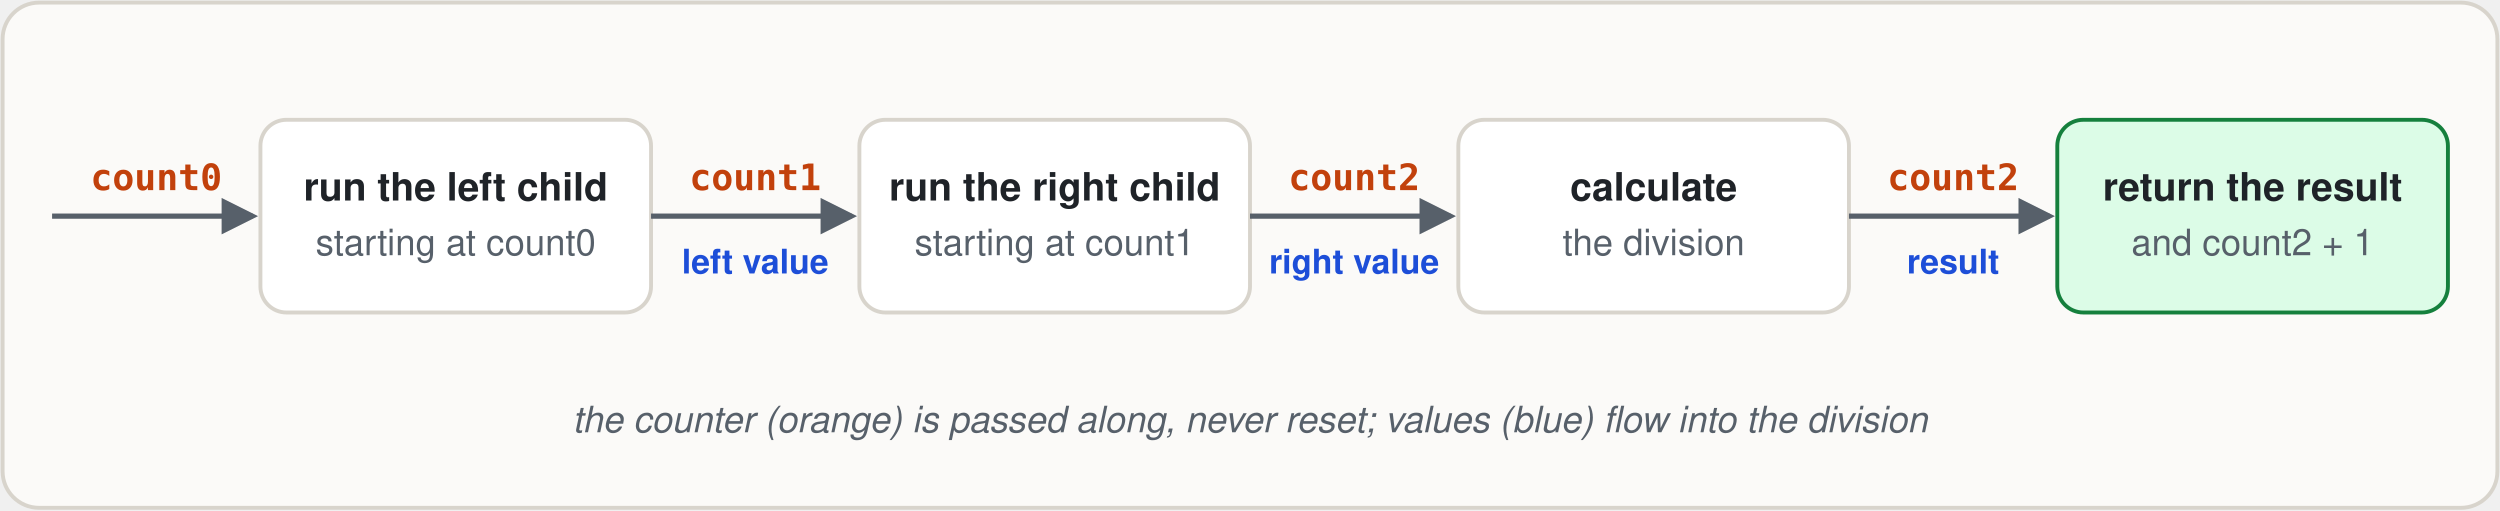
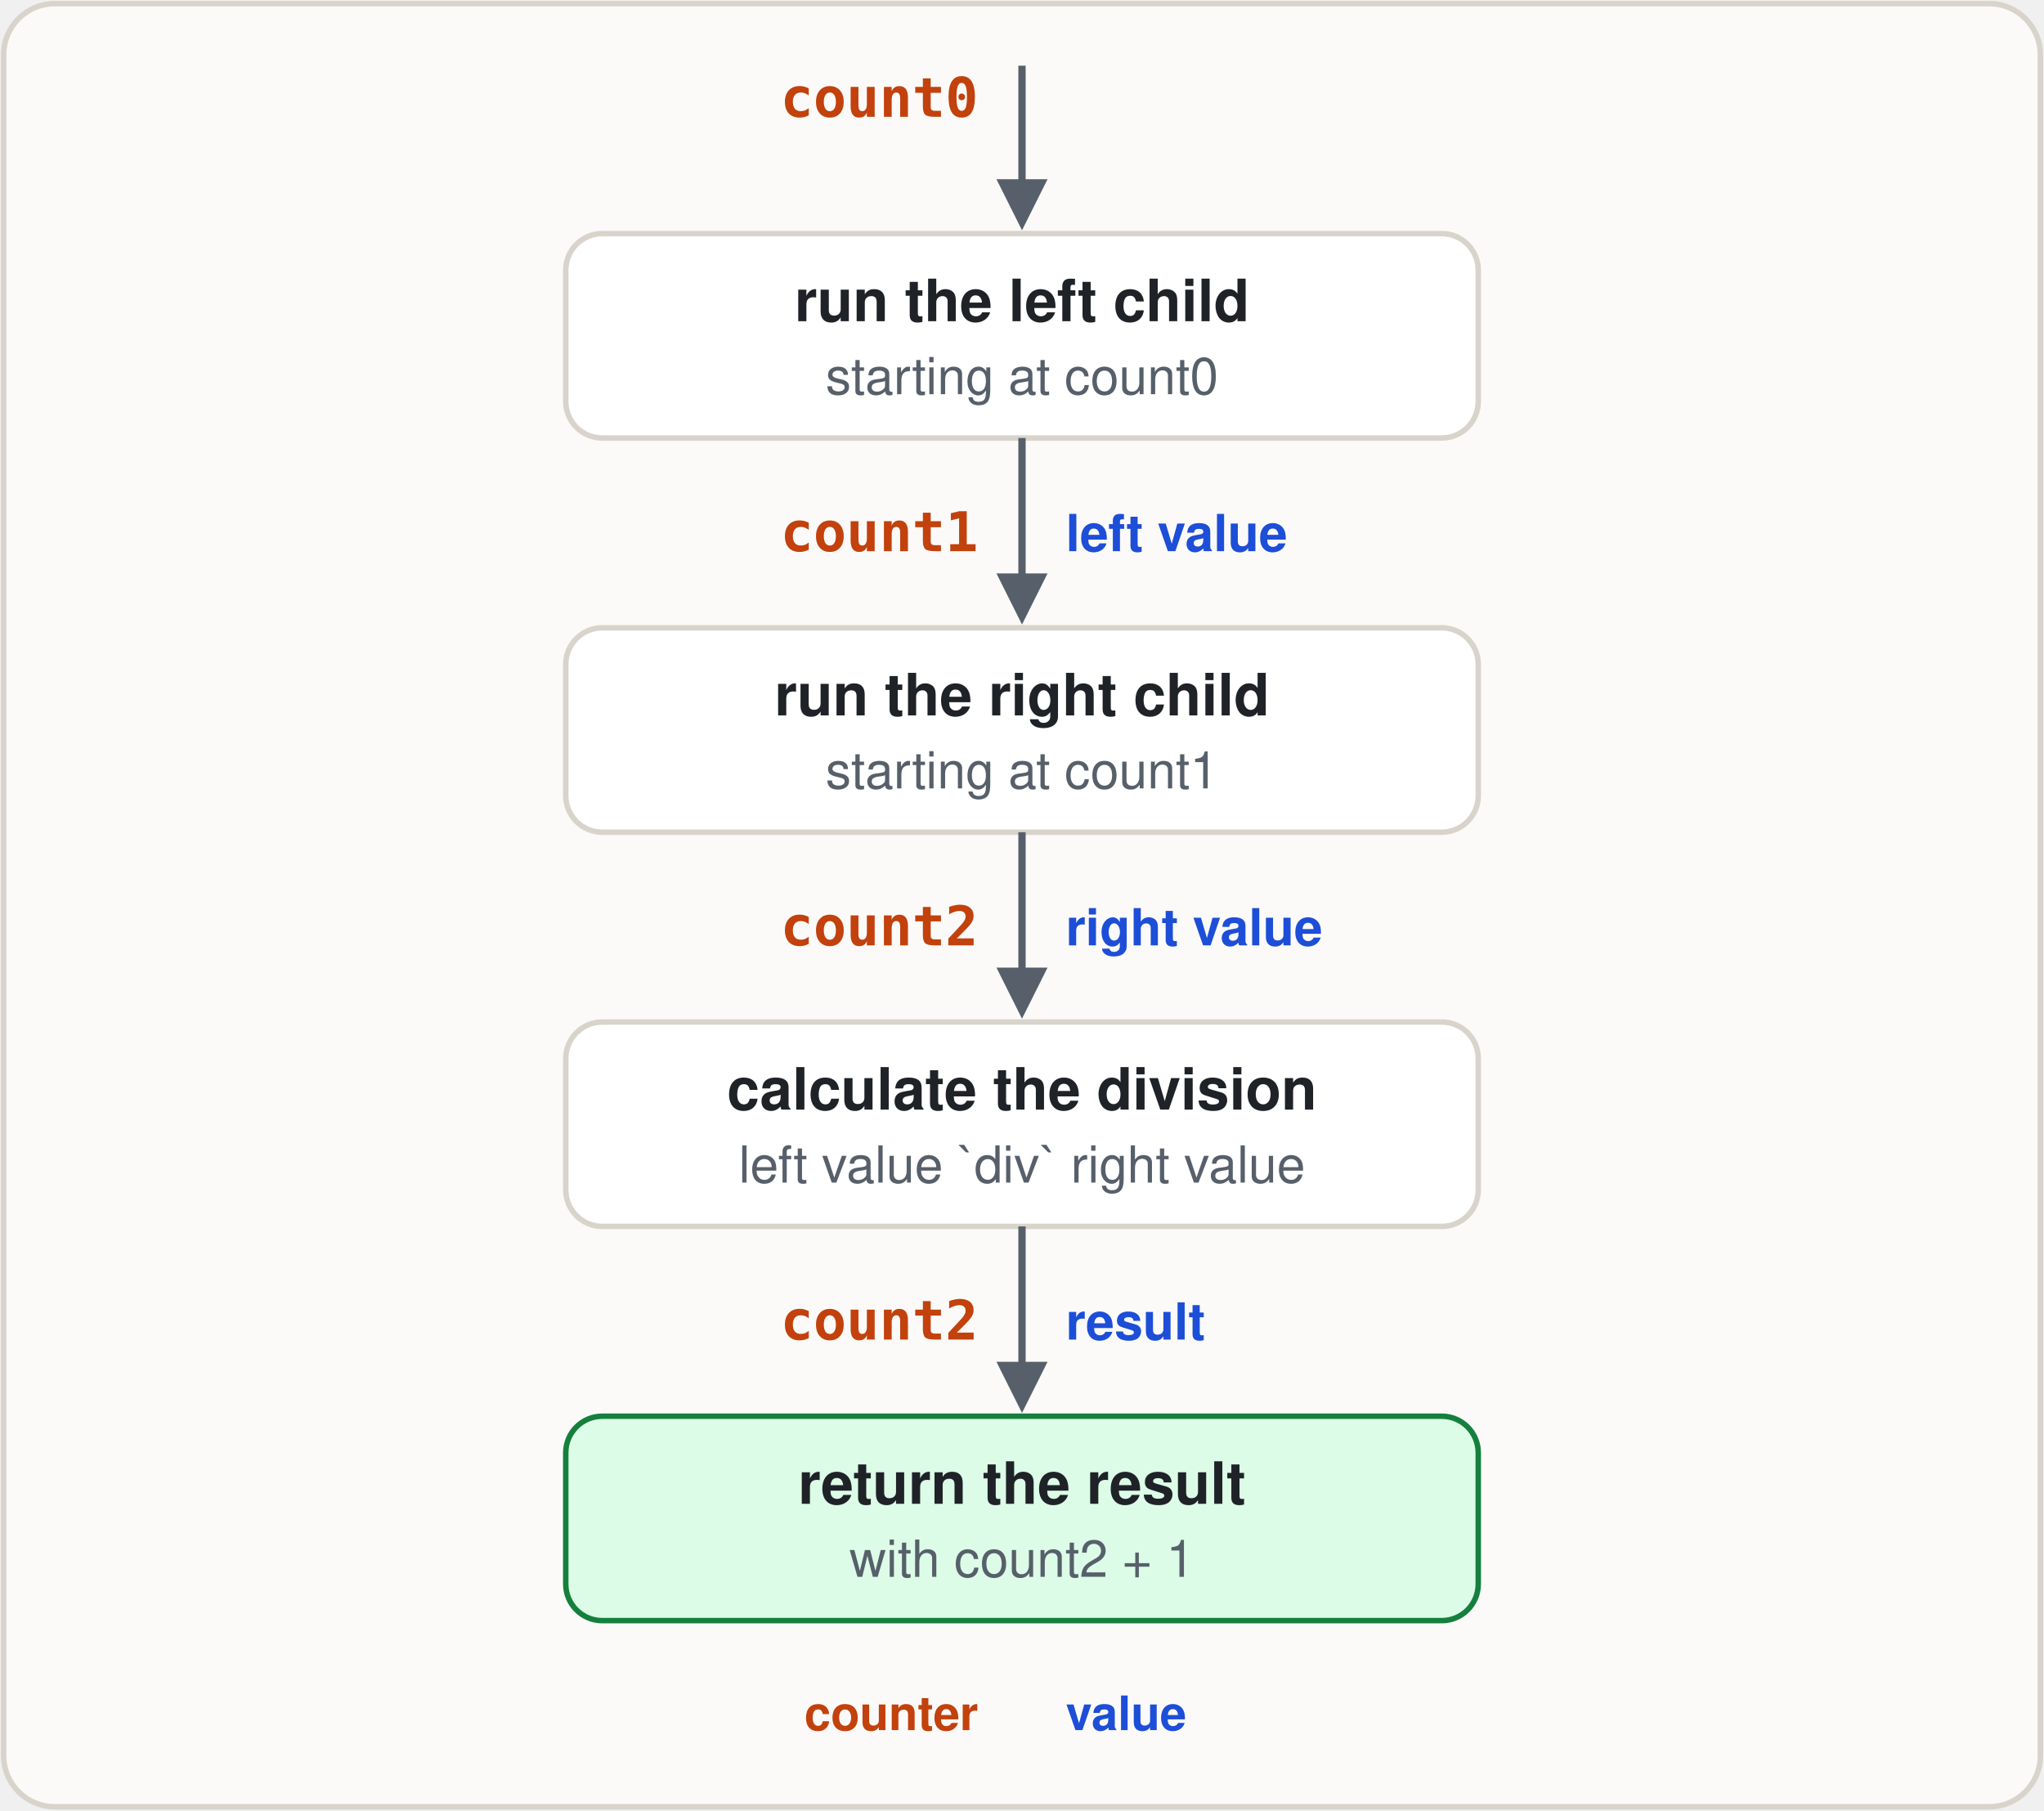
- <svg xmlns="http://www.w3.org/2000/svg" viewBox="0 0 960 196" role="img" aria-label="evalCount threads the counter: left child, then right child, then divide and add one">
+ <svg xmlns="http://www.w3.org/2000/svg" viewBox="0 0 560 496" role="img" aria-label="evalCount threads the counter: left child, then right child, then divide and add one">
  <defs>
    <marker id="ah57606a" viewBox="0 0 10 10" refX="8.5" refY="5" markerWidth="7" markerHeight="7" orient="auto-start-reverse">
      <path d="M0,0 L10,5 L0,10 z" fill="#57606a" />
    </marker>
  </defs>
-   <rect x="1" y="1" width="958" height="194" rx="14" fill="#fbfaf8" stroke="#d8d4cc" stroke-width="1.5" />
+   <rect x="1" y="1" width="558" height="494" rx="14" fill="#fbfaf8" stroke="#d8d4cc" stroke-width="1.5" />
  <g transform="translate(0,0)">
-     <rect x="100" y="46" width="150" height="74" rx="10" fill="#ffffff" stroke="#d8d4cc" stroke-width="1.5" />
-     <text x="175.0" y="77" font-family="system-ui, -apple-system, 'Segoe UI', Helvetica, Arial, sans-serif" font-size="15" fill="#1f2328" text-anchor="middle" font-weight="600">run the left child</text>
-     <text x="175.0" y="98" font-family="system-ui, -apple-system, 'Segoe UI', Helvetica, Arial, sans-serif" font-size="14" fill="#57606a" text-anchor="middle" font-weight="normal">starting at count0</text>
-     <rect x="330" y="46" width="150" height="74" rx="10" fill="#ffffff" stroke="#d8d4cc" stroke-width="1.5" />
-     <text x="405.0" y="77" font-family="system-ui, -apple-system, 'Segoe UI', Helvetica, Arial, sans-serif" font-size="15" fill="#1f2328" text-anchor="middle" font-weight="600">run the right child</text>
-     <text x="405.0" y="98" font-family="system-ui, -apple-system, 'Segoe UI', Helvetica, Arial, sans-serif" font-size="14" fill="#57606a" text-anchor="middle" font-weight="normal">starting at count1</text>
-     <rect x="560" y="46" width="150" height="74" rx="10" fill="#ffffff" stroke="#d8d4cc" stroke-width="1.5" />
-     <text x="635.0" y="77" font-family="system-ui, -apple-system, 'Segoe UI', Helvetica, Arial, sans-serif" font-size="15" fill="#1f2328" text-anchor="middle" font-weight="600">calculate</text>
-     <text x="635.0" y="98" font-family="system-ui, -apple-system, 'Segoe UI', Helvetica, Arial, sans-serif" font-size="14" fill="#57606a" text-anchor="middle" font-weight="normal">the division</text>
-     <rect x="790" y="46" width="150" height="74" rx="10" fill="#dcfce7" stroke="#15803d" stroke-width="1.5" />
-     <text x="865.0" y="77" font-family="system-ui, -apple-system, 'Segoe UI', Helvetica, Arial, sans-serif" font-size="15" fill="#1f2328" text-anchor="middle" font-weight="600">return the result</text>
-     <text x="865.0" y="98" font-family="system-ui, -apple-system, 'Segoe UI', Helvetica, Arial, sans-serif" font-size="14" fill="#57606a" text-anchor="middle" font-weight="normal">and count2 + 1</text>
-     <line x1="20" y1="83.0" x2="97" y2="83.0" stroke="#57606a" stroke-width="2" marker-end="url(#ah57606a)" />
-     <text x="60.0" y="73.0" font-family="ui-monospace, SFMono-Regular, Menlo, Consolas, 'DejaVu Sans Mono', monospace" font-size="14" fill="#c2410c" text-anchor="middle" font-weight="700">count0</text>
-     <line x1="250" y1="83.0" x2="327" y2="83.0" stroke="#57606a" stroke-width="2" marker-end="url(#ah57606a)" />
-     <text x="290.0" y="73.0" font-family="ui-monospace, SFMono-Regular, Menlo, Consolas, 'DejaVu Sans Mono', monospace" font-size="14" fill="#c2410c" text-anchor="middle" font-weight="700">count1</text>
-     <text x="290.0" y="105.0" font-family="system-ui, -apple-system, 'Segoe UI', Helvetica, Arial, sans-serif" font-size="13" fill="#1d4ed8" text-anchor="middle" font-weight="600">left value</text>
-     <line x1="480" y1="83.0" x2="557" y2="83.0" stroke="#57606a" stroke-width="2" marker-end="url(#ah57606a)" />
-     <text x="520.0" y="73.0" font-family="ui-monospace, SFMono-Regular, Menlo, Consolas, 'DejaVu Sans Mono', monospace" font-size="14" fill="#c2410c" text-anchor="middle" font-weight="700">count2</text>
-     <text x="520.0" y="105.0" font-family="system-ui, -apple-system, 'Segoe UI', Helvetica, Arial, sans-serif" font-size="13" fill="#1d4ed8" text-anchor="middle" font-weight="600">right value</text>
-     <line x1="710" y1="83.0" x2="787" y2="83.0" stroke="#57606a" stroke-width="2" marker-end="url(#ah57606a)" />
-     <text x="750.0" y="73.0" font-family="ui-monospace, SFMono-Regular, Menlo, Consolas, 'DejaVu Sans Mono', monospace" font-size="14" fill="#c2410c" text-anchor="middle" font-weight="700">count2</text>
-     <text x="750.0" y="105.0" font-family="system-ui, -apple-system, 'Segoe UI', Helvetica, Arial, sans-serif" font-size="13" fill="#1d4ed8" text-anchor="middle" font-weight="600">result</text>
-     <text x="480" y="166" font-family="system-ui, -apple-system, 'Segoe UI', Helvetica, Arial, sans-serif" font-size="14" fill="#57606a" text-anchor="middle" font-weight="normal" font-style="italic">the counter (orange) is passed along, never reset; values (blue) flow into the division</text>
+     <text x="268.0" y="32" font-family="ui-monospace, SFMono-Regular, Menlo, Consolas, 'DejaVu Sans Mono', monospace" font-size="15" fill="#c2410c" text-anchor="end" font-weight="700">count0</text>
+     <line x1="280.0" y1="18" x2="280.0" y2="61" stroke="#57606a" stroke-width="2" marker-end="url(#ah57606a)" />
+     <rect x="155" y="64" width="250" height="56" rx="10" fill="#ffffff" stroke="#d8d4cc" stroke-width="1.5" />
+     <text x="280.0" y="88" font-family="system-ui, -apple-system, 'Segoe UI', Helvetica, Arial, sans-serif" font-size="16" fill="#1f2328" text-anchor="middle" font-weight="600">run the left child</text>
+     <text x="280.0" y="108" font-family="system-ui, -apple-system, 'Segoe UI', Helvetica, Arial, sans-serif" font-size="14" fill="#57606a" text-anchor="middle" font-weight="normal">starting at count0</text>
+     <line x1="280.0" y1="120" x2="280.0" y2="169" stroke="#57606a" stroke-width="2" marker-end="url(#ah57606a)" />
+     <text x="268.0" y="151.0" font-family="ui-monospace, SFMono-Regular, Menlo, Consolas, 'DejaVu Sans Mono', monospace" font-size="15" fill="#c2410c" text-anchor="end" font-weight="700">count1</text>
+     <text x="292.0" y="151.0" font-family="system-ui, -apple-system, 'Segoe UI', Helvetica, Arial, sans-serif" font-size="14" fill="#1d4ed8" text-anchor="start" font-weight="600">left value</text>
+     <rect x="155" y="172" width="250" height="56" rx="10" fill="#ffffff" stroke="#d8d4cc" stroke-width="1.5" />
+     <text x="280.0" y="196" font-family="system-ui, -apple-system, 'Segoe UI', Helvetica, Arial, sans-serif" font-size="16" fill="#1f2328" text-anchor="middle" font-weight="600">run the right child</text>
+     <text x="280.0" y="216" font-family="system-ui, -apple-system, 'Segoe UI', Helvetica, Arial, sans-serif" font-size="14" fill="#57606a" text-anchor="middle" font-weight="normal">starting at count1</text>
+     <line x1="280.0" y1="228" x2="280.0" y2="277" stroke="#57606a" stroke-width="2" marker-end="url(#ah57606a)" />
+     <text x="268.0" y="259.0" font-family="ui-monospace, SFMono-Regular, Menlo, Consolas, 'DejaVu Sans Mono', monospace" font-size="15" fill="#c2410c" text-anchor="end" font-weight="700">count2</text>
+     <text x="292.0" y="259.0" font-family="system-ui, -apple-system, 'Segoe UI', Helvetica, Arial, sans-serif" font-size="14" fill="#1d4ed8" text-anchor="start" font-weight="600">right value</text>
+     <rect x="155" y="280" width="250" height="56" rx="10" fill="#ffffff" stroke="#d8d4cc" stroke-width="1.5" />
+     <text x="280.0" y="304" font-family="system-ui, -apple-system, 'Segoe UI', Helvetica, Arial, sans-serif" font-size="16" fill="#1f2328" text-anchor="middle" font-weight="600">calculate the division</text>
+     <text x="280.0" y="324" font-family="system-ui, -apple-system, 'Segoe UI', Helvetica, Arial, sans-serif" font-size="14" fill="#57606a" text-anchor="middle" font-weight="normal">left value `div` right value</text>
+     <line x1="280.0" y1="336" x2="280.0" y2="385" stroke="#57606a" stroke-width="2" marker-end="url(#ah57606a)" />
+     <text x="268.0" y="367.0" font-family="ui-monospace, SFMono-Regular, Menlo, Consolas, 'DejaVu Sans Mono', monospace" font-size="15" fill="#c2410c" text-anchor="end" font-weight="700">count2</text>
+     <text x="292.0" y="367.0" font-family="system-ui, -apple-system, 'Segoe UI', Helvetica, Arial, sans-serif" font-size="14" fill="#1d4ed8" text-anchor="start" font-weight="600">result</text>
+     <rect x="155" y="388" width="250" height="56" rx="10" fill="#dcfce7" stroke="#15803d" stroke-width="1.5" />
+     <text x="280.0" y="412" font-family="system-ui, -apple-system, 'Segoe UI', Helvetica, Arial, sans-serif" font-size="16" fill="#1f2328" text-anchor="middle" font-weight="600">return the result</text>
+     <text x="280.0" y="432" font-family="system-ui, -apple-system, 'Segoe UI', Helvetica, Arial, sans-serif" font-size="14" fill="#57606a" text-anchor="middle" font-weight="normal">with count2 + 1</text>
+     <text x="268.0" y="474" font-family="system-ui, -apple-system, 'Segoe UI', Helvetica, Arial, sans-serif" font-size="13" fill="#c2410c" text-anchor="end" font-weight="600">counter</text>
+     <text x="292.0" y="474" font-family="system-ui, -apple-system, 'Segoe UI', Helvetica, Arial, sans-serif" font-size="13" fill="#1d4ed8" text-anchor="start" font-weight="600">value</text>
  </g>
</svg>
